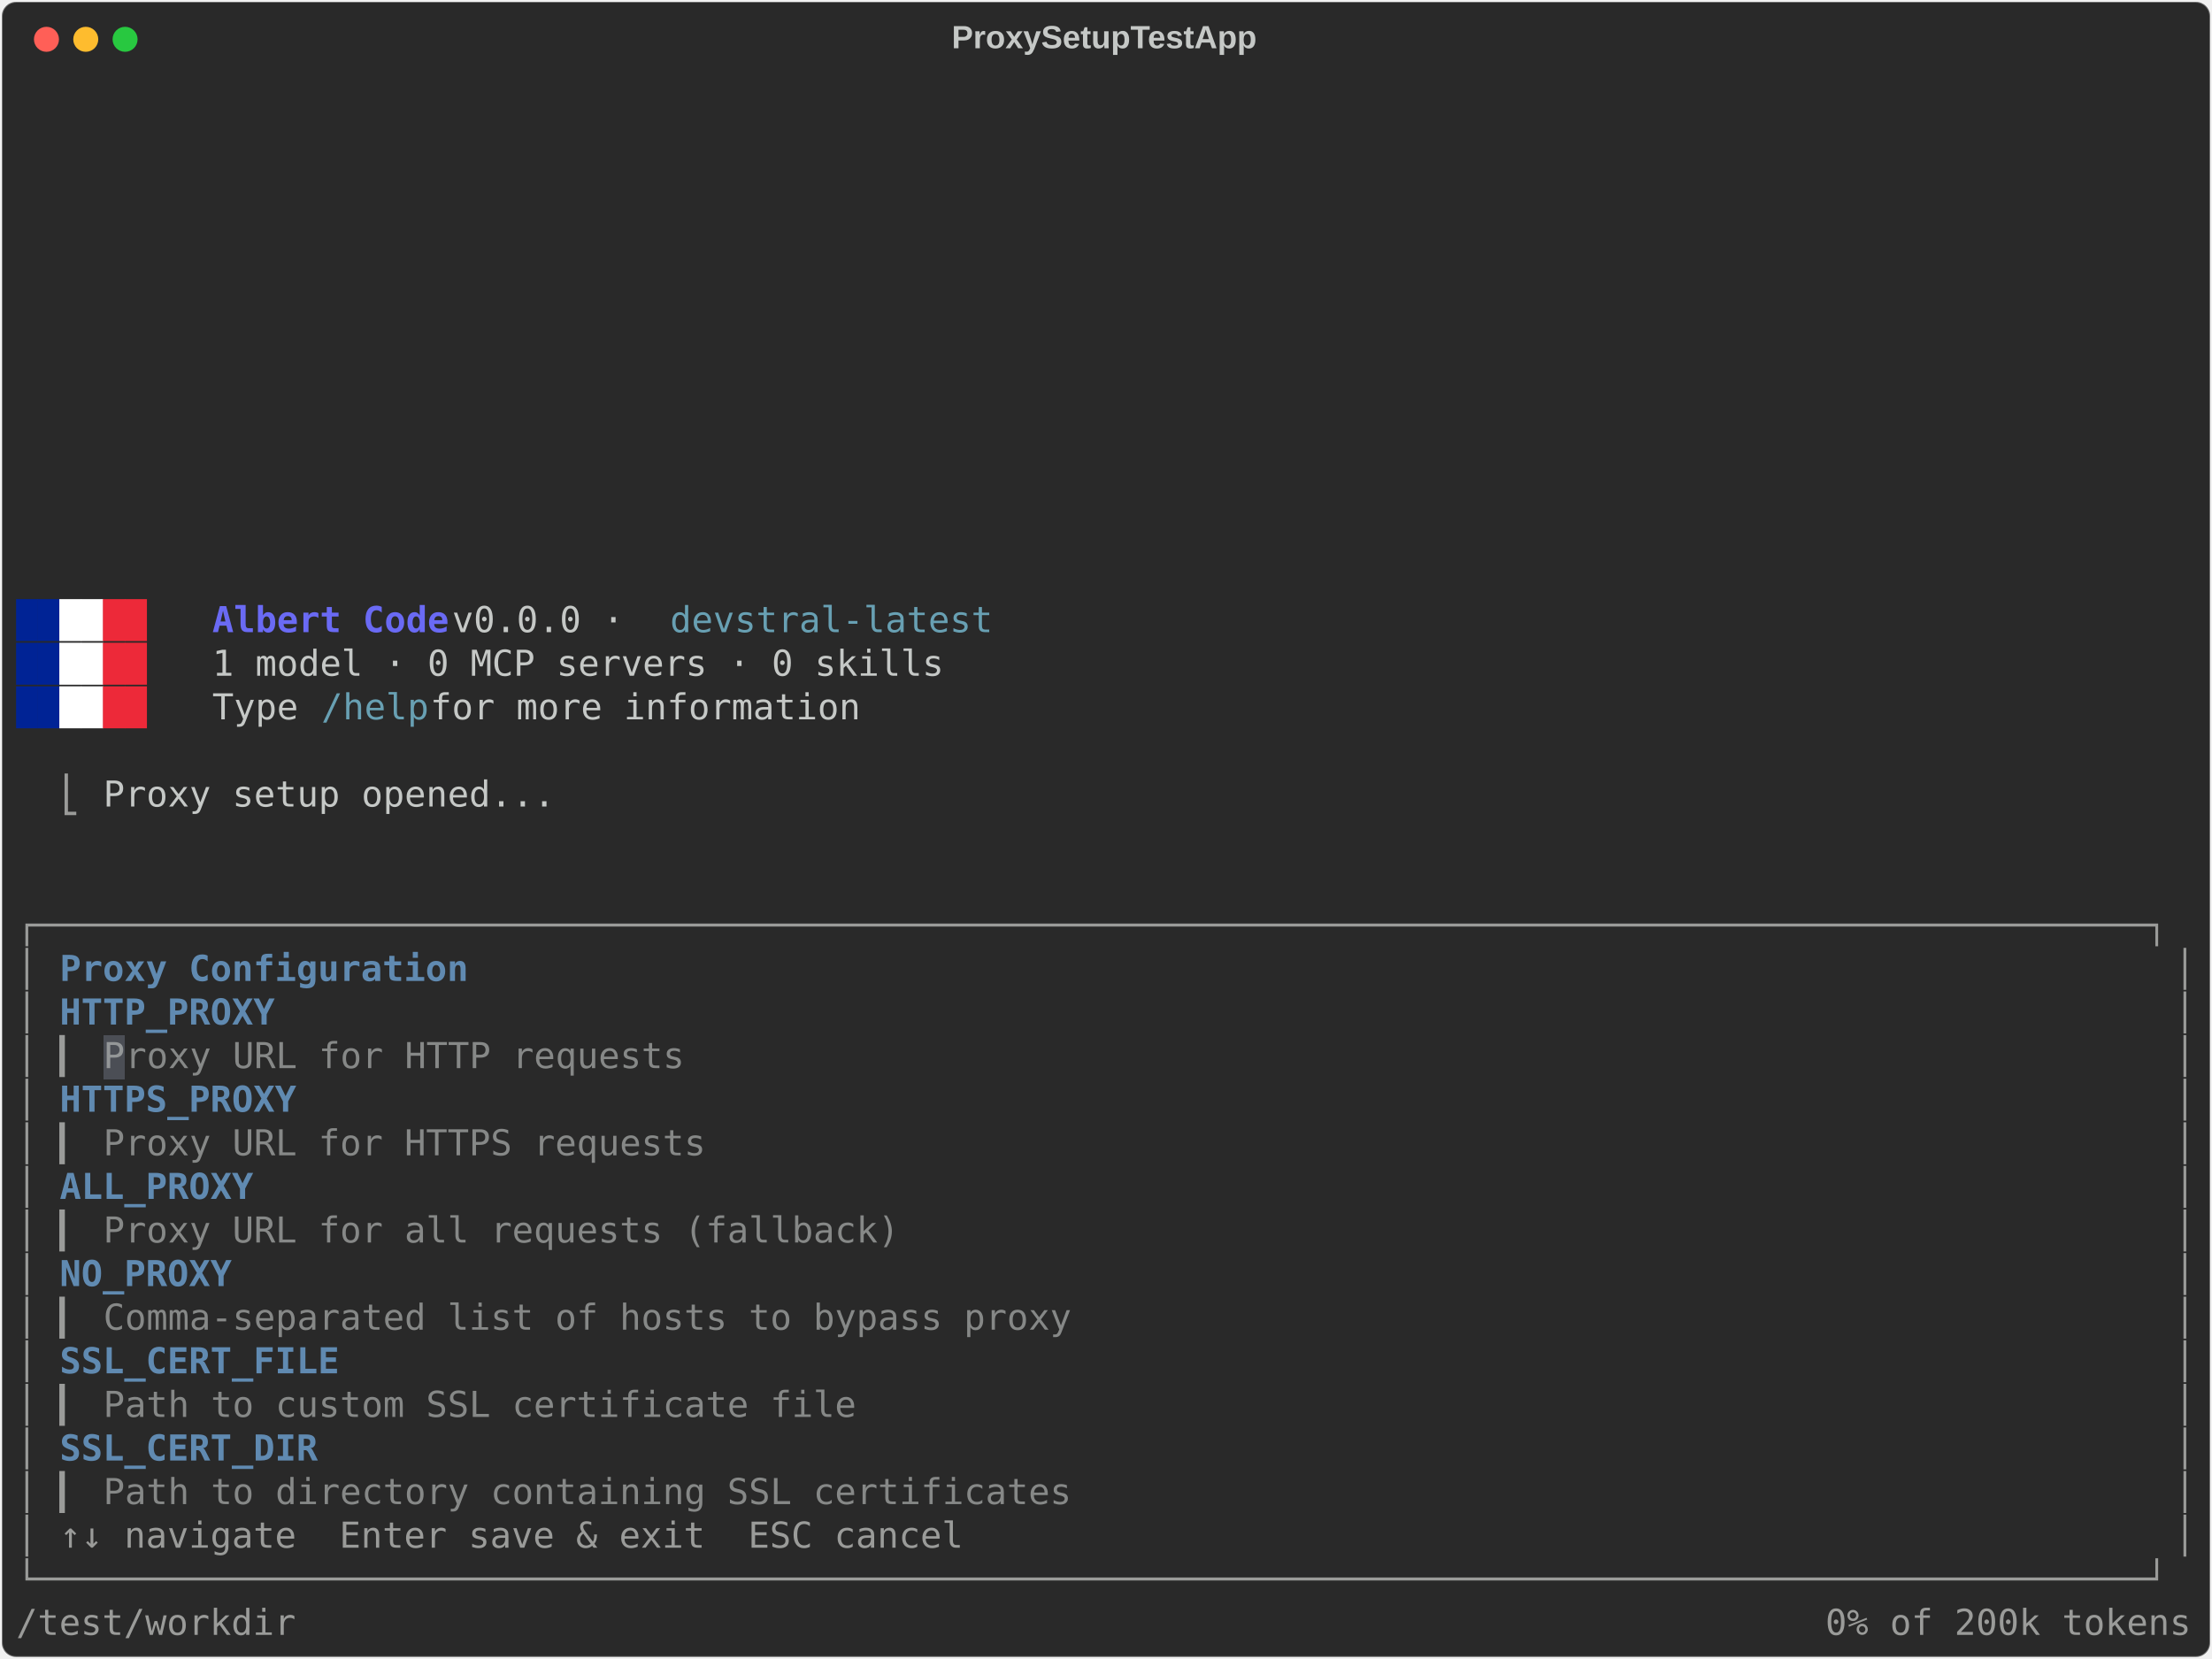
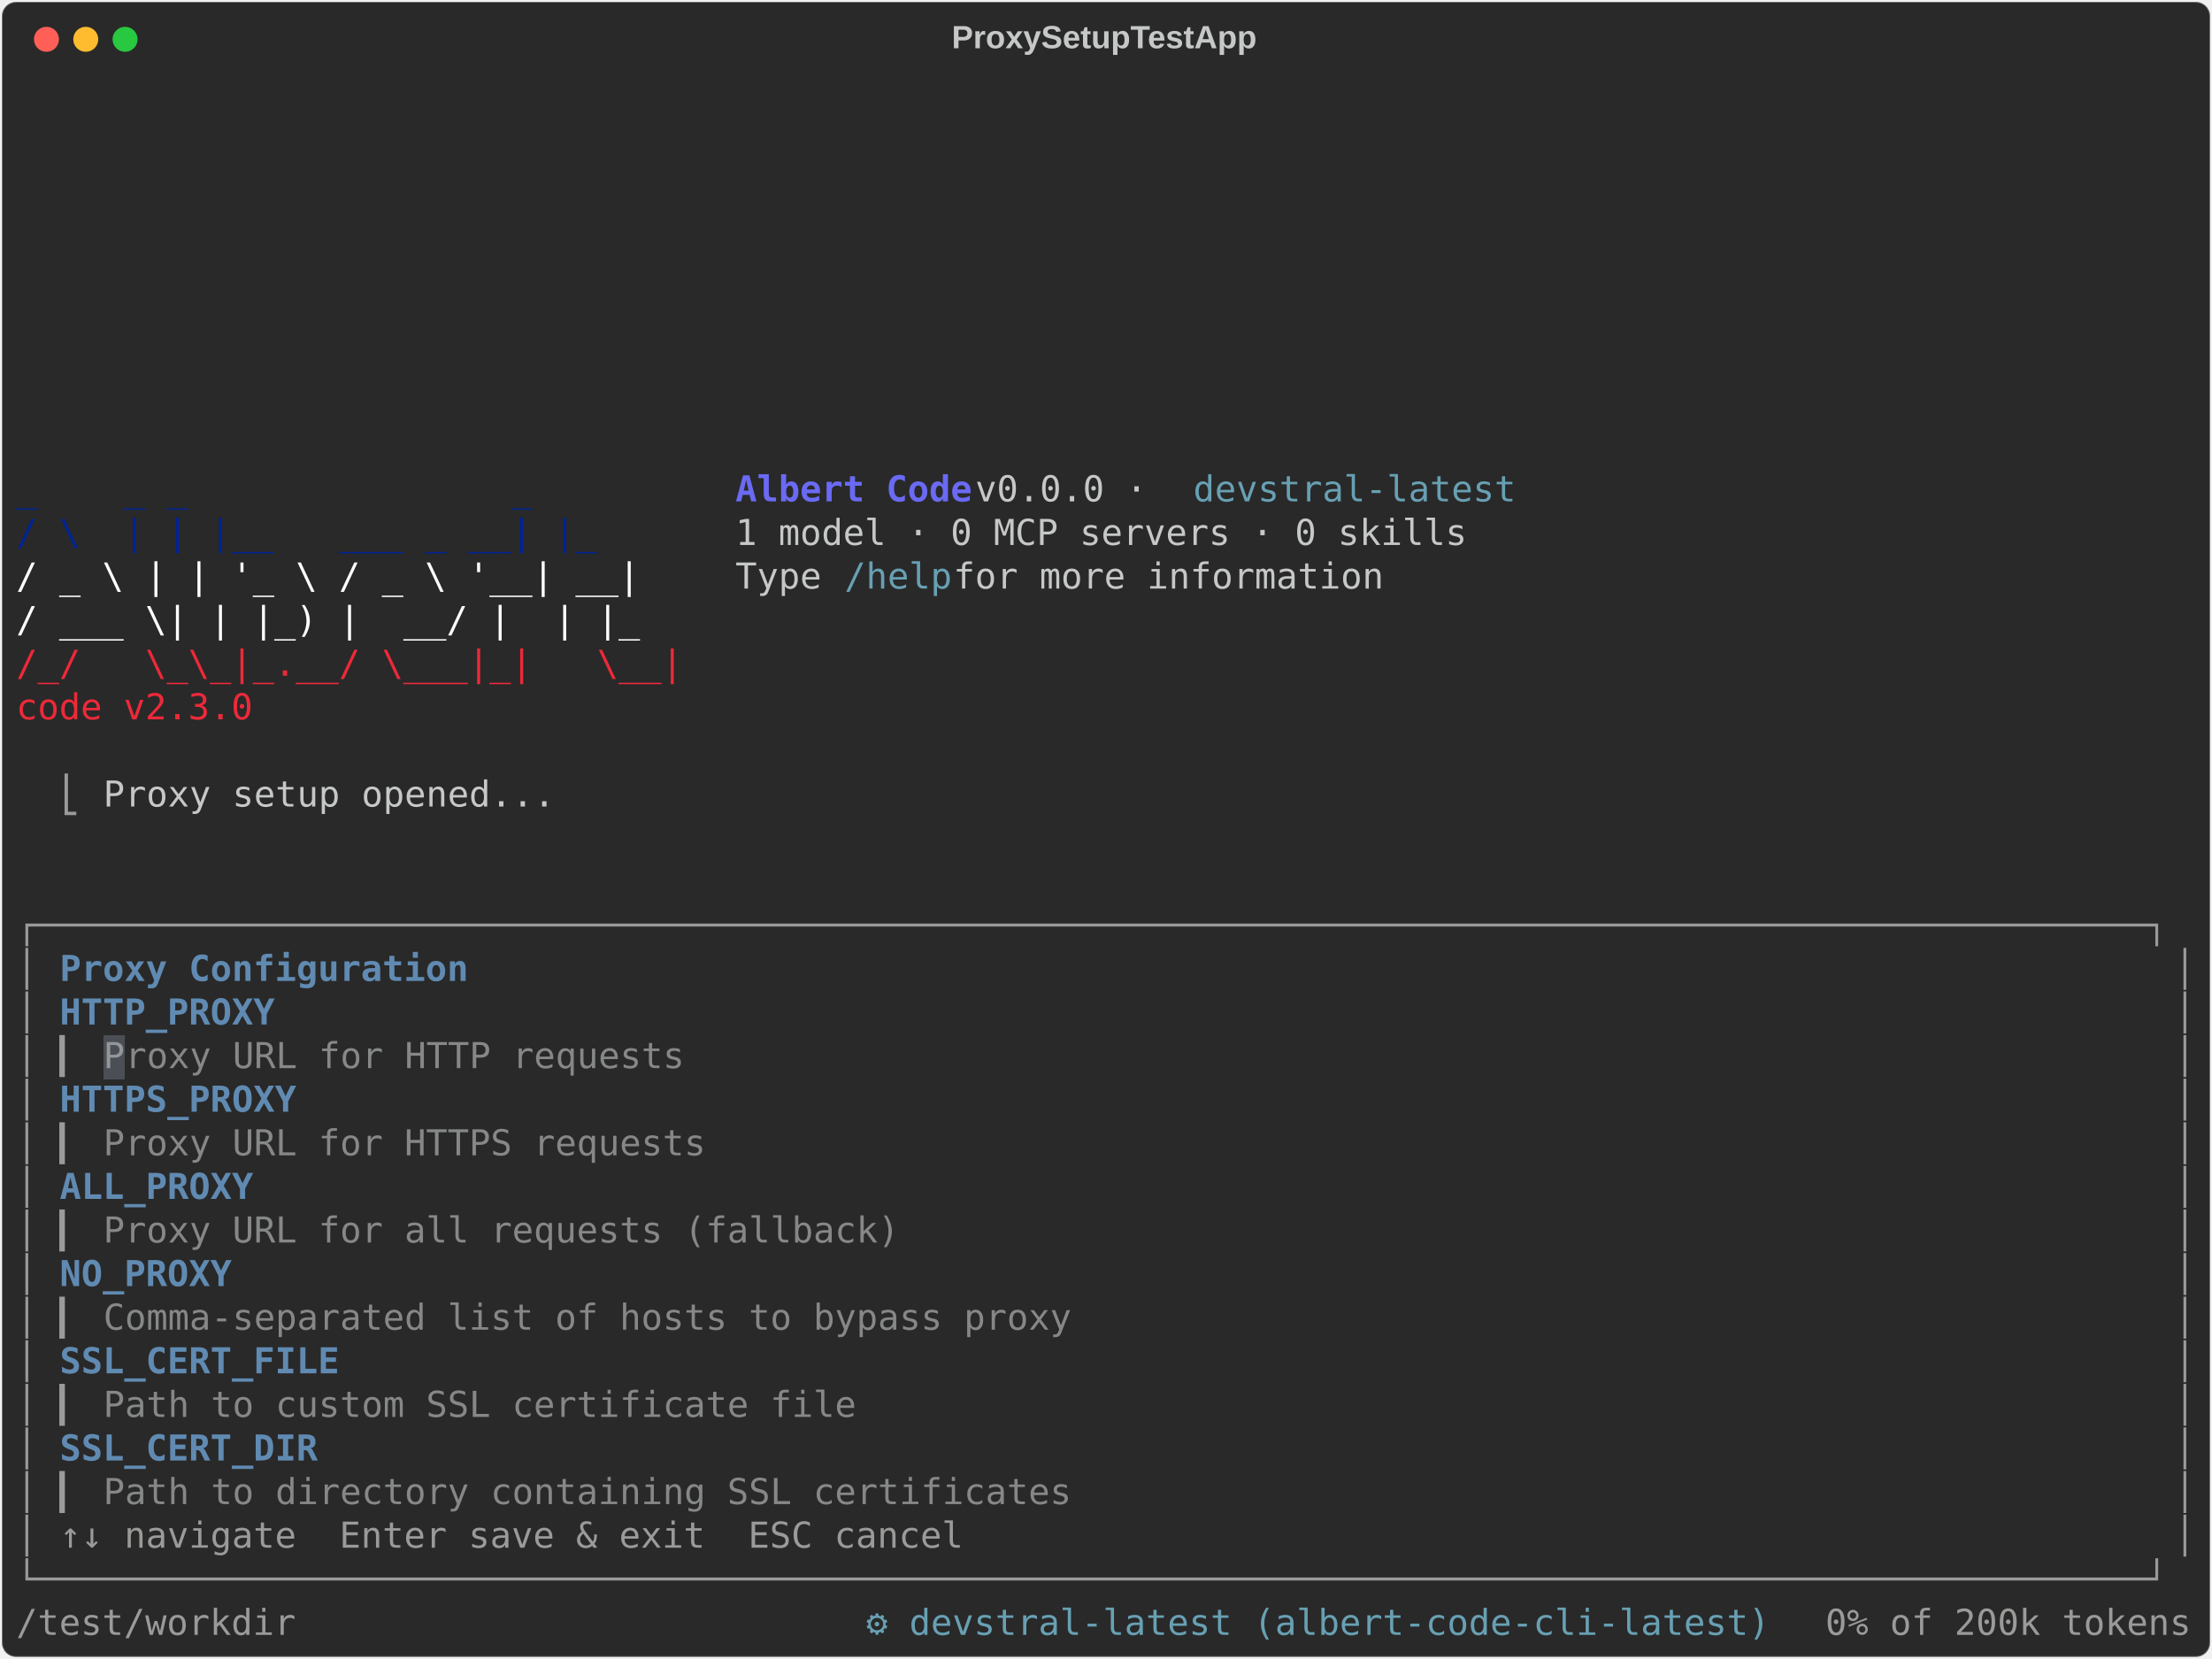
<svg xmlns="http://www.w3.org/2000/svg" class="rich-terminal" viewBox="0 0 1238 928.4">
  <style>

    @font-face {
        font-family: "Fira Code";
        src: local("FiraCode-Regular"),
                url("https://cdnjs.cloudflare.com/ajax/libs/firacode/6.2.0/woff2/FiraCode-Regular.woff2") format("woff2"),
                url("https://cdnjs.cloudflare.com/ajax/libs/firacode/6.2.0/woff/FiraCode-Regular.woff") format("woff");
        font-style: normal;
        font-weight: 400;
    }
    @font-face {
        font-family: "Fira Code";
        src: local("FiraCode-Bold"),
                url("https://cdnjs.cloudflare.com/ajax/libs/firacode/6.2.0/woff2/FiraCode-Bold.woff2") format("woff2"),
                url("https://cdnjs.cloudflare.com/ajax/libs/firacode/6.2.0/woff/FiraCode-Bold.woff") format("woff");
        font-style: bold;
        font-weight: 700;
    }

    .terminal-matrix {
        font-family: Fira Code, monospace;
        font-size: 20px;
        line-height: 24.4px;
        font-variant-east-asian: full-width;
    }

    .terminal-title {
        font-size: 18px;
        font-weight: bold;
        font-family: arial;
    }

    .terminal-r1 { fill: #c5c8c6 }
.terminal-r2 { fill: #002395 }
- .terminal-r3 { fill: #ffffff }
- .terminal-r4 { fill: #ed2939 }
- .terminal-r5 { fill: #6a6af4;font-weight: bold }
- .terminal-r6 { fill: #68a0b3 }
+ .terminal-r3 { fill: #6a6af4;font-weight: bold }
+ .terminal-r4 { fill: #68a0b3 }
+ .terminal-r5 { fill: #ffffff }
+ .terminal-r6 { fill: #ed2939 }
.terminal-r7 { fill: #9a9b99 }
.terminal-r8 { fill: #608ab1;font-weight: bold }
.terminal-r9 { fill: #949798 }
.terminal-r10 { fill: #868887 }
    </style>
  <defs>
    <clipPath id="terminal-clip-terminal">
      <rect x="0" y="0" width="1219.0" height="877.4" />
    </clipPath>
    <clipPath id="terminal-line-0">
      <rect x="0" y="1.5" width="1220" height="24.65" />
    </clipPath>
    <clipPath id="terminal-line-1">
      <rect x="0" y="25.9" width="1220" height="24.65" />
    </clipPath>
    <clipPath id="terminal-line-2">
      <rect x="0" y="50.3" width="1220" height="24.65" />
    </clipPath>
    <clipPath id="terminal-line-3">
      <rect x="0" y="74.7" width="1220" height="24.65" />
    </clipPath>
    <clipPath id="terminal-line-4">
      <rect x="0" y="99.1" width="1220" height="24.65" />
    </clipPath>
    <clipPath id="terminal-line-5">
      <rect x="0" y="123.5" width="1220" height="24.65" />
    </clipPath>
    <clipPath id="terminal-line-6">
      <rect x="0" y="147.9" width="1220" height="24.65" />
    </clipPath>
    <clipPath id="terminal-line-7">
      <rect x="0" y="172.3" width="1220" height="24.65" />
    </clipPath>
    <clipPath id="terminal-line-8">
      <rect x="0" y="196.7" width="1220" height="24.65" />
    </clipPath>
    <clipPath id="terminal-line-9">
      <rect x="0" y="221.1" width="1220" height="24.65" />
    </clipPath>
    <clipPath id="terminal-line-10">
      <rect x="0" y="245.5" width="1220" height="24.65" />
    </clipPath>
    <clipPath id="terminal-line-11">
      <rect x="0" y="269.9" width="1220" height="24.65" />
    </clipPath>
    <clipPath id="terminal-line-12">
      <rect x="0" y="294.3" width="1220" height="24.65" />
    </clipPath>
    <clipPath id="terminal-line-13">
      <rect x="0" y="318.7" width="1220" height="24.65" />
    </clipPath>
    <clipPath id="terminal-line-14">
      <rect x="0" y="343.1" width="1220" height="24.65" />
    </clipPath>
    <clipPath id="terminal-line-15">
      <rect x="0" y="367.5" width="1220" height="24.65" />
    </clipPath>
    <clipPath id="terminal-line-16">
      <rect x="0" y="391.9" width="1220" height="24.65" />
    </clipPath>
    <clipPath id="terminal-line-17">
      <rect x="0" y="416.3" width="1220" height="24.65" />
    </clipPath>
    <clipPath id="terminal-line-18">
      <rect x="0" y="440.7" width="1220" height="24.65" />
    </clipPath>
    <clipPath id="terminal-line-19">
      <rect x="0" y="465.1" width="1220" height="24.65" />
    </clipPath>
    <clipPath id="terminal-line-20">
      <rect x="0" y="489.5" width="1220" height="24.65" />
    </clipPath>
    <clipPath id="terminal-line-21">
      <rect x="0" y="513.9" width="1220" height="24.65" />
    </clipPath>
    <clipPath id="terminal-line-22">
      <rect x="0" y="538.3" width="1220" height="24.65" />
    </clipPath>
    <clipPath id="terminal-line-23">
      <rect x="0" y="562.7" width="1220" height="24.65" />
    </clipPath>
    <clipPath id="terminal-line-24">
      <rect x="0" y="587.1" width="1220" height="24.65" />
    </clipPath>
    <clipPath id="terminal-line-25">
      <rect x="0" y="611.5" width="1220" height="24.65" />
    </clipPath>
    <clipPath id="terminal-line-26">
      <rect x="0" y="635.9" width="1220" height="24.65" />
    </clipPath>
    <clipPath id="terminal-line-27">
      <rect x="0" y="660.3" width="1220" height="24.65" />
    </clipPath>
    <clipPath id="terminal-line-28">
      <rect x="0" y="684.7" width="1220" height="24.65" />
    </clipPath>
    <clipPath id="terminal-line-29">
      <rect x="0" y="709.1" width="1220" height="24.65" />
    </clipPath>
    <clipPath id="terminal-line-30">
      <rect x="0" y="733.5" width="1220" height="24.65" />
    </clipPath>
    <clipPath id="terminal-line-31">
      <rect x="0" y="757.9" width="1220" height="24.65" />
    </clipPath>
    <clipPath id="terminal-line-32">
      <rect x="0" y="782.3" width="1220" height="24.65" />
    </clipPath>
    <clipPath id="terminal-line-33">
      <rect x="0" y="806.7" width="1220" height="24.65" />
    </clipPath>
    <clipPath id="terminal-line-34">
      <rect x="0" y="831.1" width="1220" height="24.65" />
    </clipPath>
  </defs>
  <rect fill="#292929" stroke="rgba(255,255,255,0.35)" stroke-width="1" x="1" y="1" width="1236" height="926.4" rx="8" />
  <text class="terminal-title" fill="#c5c8c6" text-anchor="middle" x="618" y="27">ProxySetupTestApp</text>
  <g transform="translate(26,22)">
    <circle cx="0" cy="0" r="7" fill="#ff5f57" />
    <circle cx="22" cy="0" r="7" fill="#febc2e" />
    <circle cx="44" cy="0" r="7" fill="#28c840" />
  </g>
  <g transform="translate(9, 41)" clip-path="url(#terminal-clip-terminal)">
    <rect fill="#4b4e55" x="48.8" y="538.3" width="12.2" height="24.65" shape-rendering="crispEdges" />
    <g class="terminal-matrix">
      <text class="terminal-r1" x="1220" y="20" textLength="12.2" clip-path="url(#terminal-line-0)">
</text>
      <text class="terminal-r1" x="1220" y="44.4" textLength="12.2" clip-path="url(#terminal-line-1)">
</text>
      <text class="terminal-r1" x="1220" y="68.8" textLength="12.2" clip-path="url(#terminal-line-2)">
</text>
      <text class="terminal-r1" x="1220" y="93.2" textLength="12.2" clip-path="url(#terminal-line-3)">
</text>
      <text class="terminal-r1" x="1220" y="117.6" textLength="12.2" clip-path="url(#terminal-line-4)">
</text>
      <text class="terminal-r1" x="1220" y="142" textLength="12.2" clip-path="url(#terminal-line-5)">
</text>
      <text class="terminal-r1" x="1220" y="166.4" textLength="12.2" clip-path="url(#terminal-line-6)">
</text>
      <text class="terminal-r1" x="1220" y="190.8" textLength="12.2" clip-path="url(#terminal-line-7)">
</text>
      <text class="terminal-r1" x="1220" y="215.2" textLength="12.2" clip-path="url(#terminal-line-8)">
</text>
+       <text class="terminal-r2" x="0" y="239.6" textLength="378.2" clip-path="url(#terminal-line-9)">    _    _ _               _   </text>
+       <text class="terminal-r3" x="402.6" y="239.6" textLength="134.2" clip-path="url(#terminal-line-9)">Albert Code</text>
+       <text class="terminal-r1" x="536.8" y="239.6" textLength="122" clip-path="url(#terminal-line-9)"> v0.0.0 · </text>
+       <text class="terminal-r4" x="658.8" y="239.6" textLength="183" clip-path="url(#terminal-line-9)">devstral-latest</text>
      <text class="terminal-r1" x="1220" y="239.6" textLength="12.2" clip-path="url(#terminal-line-9)">
</text>
+       <text class="terminal-r2" x="0" y="264" textLength="378.2" clip-path="url(#terminal-line-10)">   / \  | | |__   ___ _ __| |_ </text>
+       <text class="terminal-r1" x="402.6" y="264" textLength="414.8" clip-path="url(#terminal-line-10)">1 model · 0 MCP servers · 0 skills</text>
      <text class="terminal-r1" x="1220" y="264" textLength="12.2" clip-path="url(#terminal-line-10)">
</text>
+       <text class="terminal-r5" x="0" y="288.4" textLength="378.2" clip-path="url(#terminal-line-11)">  / _ \ | | '_ \ / _ \ '__| __|</text>
+       <text class="terminal-r1" x="402.6" y="288.4" textLength="61" clip-path="url(#terminal-line-11)">Type </text>
+       <text class="terminal-r4" x="463.6" y="288.4" textLength="61" clip-path="url(#terminal-line-11)">/help</text>
+       <text class="terminal-r1" x="524.6" y="288.4" textLength="256.2" clip-path="url(#terminal-line-11)"> for more information</text>
      <text class="terminal-r1" x="1220" y="288.4" textLength="12.2" clip-path="url(#terminal-line-11)">
</text>
-       <text class="terminal-r2" x="0" y="312.8" textLength="12.2" clip-path="url(#terminal-line-12)">█</text>
-       <text class="terminal-r2" x="12.2" y="312.8" textLength="12.2" clip-path="url(#terminal-line-12)">█</text>
-       <text class="terminal-r3" x="24.4" y="312.8" textLength="12.2" clip-path="url(#terminal-line-12)">█</text>
-       <text class="terminal-r3" x="36.6" y="312.8" textLength="12.2" clip-path="url(#terminal-line-12)">█</text>
-       <text class="terminal-r4" x="48.8" y="312.8" textLength="12.2" clip-path="url(#terminal-line-12)">█</text>
-       <text class="terminal-r4" x="61" y="312.8" textLength="12.2" clip-path="url(#terminal-line-12)">█</text>
-       <text class="terminal-r5" x="109.8" y="312.8" textLength="134.2" clip-path="url(#terminal-line-12)">Albert Code</text>
-       <text class="terminal-r1" x="244" y="312.8" textLength="122" clip-path="url(#terminal-line-12)"> v0.0.0 · </text>
-       <text class="terminal-r6" x="366" y="312.8" textLength="183" clip-path="url(#terminal-line-12)">devstral-latest</text>
+       <text class="terminal-r5" x="0" y="312.8" textLength="378.2" clip-path="url(#terminal-line-12)"> / ___ \| | |_) |  __/ |  | |_ </text>
      <text class="terminal-r1" x="1220" y="312.8" textLength="12.2" clip-path="url(#terminal-line-12)">
</text>
-       <text class="terminal-r2" x="0" y="337.2" textLength="12.2" clip-path="url(#terminal-line-13)">█</text>
-       <text class="terminal-r2" x="12.2" y="337.2" textLength="12.2" clip-path="url(#terminal-line-13)">█</text>
-       <text class="terminal-r3" x="24.4" y="337.2" textLength="12.2" clip-path="url(#terminal-line-13)">█</text>
-       <text class="terminal-r3" x="36.6" y="337.2" textLength="12.2" clip-path="url(#terminal-line-13)">█</text>
-       <text class="terminal-r4" x="48.8" y="337.2" textLength="12.2" clip-path="url(#terminal-line-13)">█</text>
-       <text class="terminal-r4" x="61" y="337.2" textLength="12.2" clip-path="url(#terminal-line-13)">█</text>
-       <text class="terminal-r1" x="109.8" y="337.2" textLength="414.8" clip-path="url(#terminal-line-13)">1 model · 0 MCP servers · 0 skills</text>
+       <text class="terminal-r6" x="0" y="337.2" textLength="378.2" clip-path="url(#terminal-line-13)">/_/   \_\_|_.__/ \___|_|   \__|</text>
      <text class="terminal-r1" x="1220" y="337.2" textLength="12.2" clip-path="url(#terminal-line-13)">
</text>
-       <text class="terminal-r2" x="0" y="361.6" textLength="12.2" clip-path="url(#terminal-line-14)">█</text>
-       <text class="terminal-r2" x="12.2" y="361.6" textLength="12.2" clip-path="url(#terminal-line-14)">█</text>
-       <text class="terminal-r3" x="24.4" y="361.6" textLength="12.2" clip-path="url(#terminal-line-14)">█</text>
-       <text class="terminal-r3" x="36.6" y="361.6" textLength="12.2" clip-path="url(#terminal-line-14)">█</text>
-       <text class="terminal-r4" x="48.8" y="361.6" textLength="12.2" clip-path="url(#terminal-line-14)">█</text>
-       <text class="terminal-r4" x="61" y="361.6" textLength="12.2" clip-path="url(#terminal-line-14)">█</text>
-       <text class="terminal-r1" x="109.8" y="361.6" textLength="61" clip-path="url(#terminal-line-14)">Type </text>
-       <text class="terminal-r6" x="170.8" y="361.6" textLength="61" clip-path="url(#terminal-line-14)">/help</text>
-       <text class="terminal-r1" x="231.8" y="361.6" textLength="256.2" clip-path="url(#terminal-line-14)"> for more information</text>
+       <text class="terminal-r6" x="0" y="361.6" textLength="353.8" clip-path="url(#terminal-line-14)">                  code v2.3.0</text>
      <text class="terminal-r1" x="1220" y="361.6" textLength="12.2" clip-path="url(#terminal-line-14)">
</text>
      <text class="terminal-r1" x="1220" y="386" textLength="12.2" clip-path="url(#terminal-line-15)">
</text>
      <text class="terminal-r7" x="24.4" y="410.4" textLength="12.2" clip-path="url(#terminal-line-16)">⎣</text>
      <text class="terminal-r1" x="48.8" y="410.4" textLength="256.2" clip-path="url(#terminal-line-16)">Proxy setup opened...</text>
      <text class="terminal-r1" x="1220" y="410.4" textLength="12.2" clip-path="url(#terminal-line-16)">
</text>
      <text class="terminal-r1" x="1220" y="434.8" textLength="12.2" clip-path="url(#terminal-line-17)">
</text>
      <text class="terminal-r1" x="1220" y="459.2" textLength="12.2" clip-path="url(#terminal-line-18)">
</text>
      <text class="terminal-r7" x="0" y="483.6" textLength="1220" clip-path="url(#terminal-line-19)">┌──────────────────────────────────────────────────────────────────────────────────────────────────┐</text>
      <text class="terminal-r1" x="1220" y="483.6" textLength="12.2" clip-path="url(#terminal-line-19)">
</text>
      <text class="terminal-r7" x="0" y="508" textLength="12.2" clip-path="url(#terminal-line-20)">│</text>
      <text class="terminal-r8" x="24.4" y="508" textLength="231.8" clip-path="url(#terminal-line-20)">Proxy Configuration</text>
      <text class="terminal-r7" x="1207.8" y="508" textLength="12.2" clip-path="url(#terminal-line-20)">│</text>
      <text class="terminal-r1" x="1220" y="508" textLength="12.2" clip-path="url(#terminal-line-20)">
</text>
      <text class="terminal-r7" x="0" y="532.4" textLength="12.2" clip-path="url(#terminal-line-21)">│</text>
      <text class="terminal-r8" x="24.4" y="532.4" textLength="122" clip-path="url(#terminal-line-21)">HTTP_PROXY</text>
      <text class="terminal-r7" x="1207.8" y="532.4" textLength="12.2" clip-path="url(#terminal-line-21)">│</text>
      <text class="terminal-r1" x="1220" y="532.4" textLength="12.2" clip-path="url(#terminal-line-21)">
</text>
      <text class="terminal-r7" x="0" y="556.8" textLength="12.2" clip-path="url(#terminal-line-22)">│</text>
      <text class="terminal-r7" x="24.4" y="556.8" textLength="12.2" clip-path="url(#terminal-line-22)">▎</text>
      <text class="terminal-r9" x="48.8" y="556.8" textLength="12.2" clip-path="url(#terminal-line-22)">P</text>
      <text class="terminal-r10" x="61" y="556.8" textLength="317.2" clip-path="url(#terminal-line-22)">roxy URL for HTTP requests</text>
      <text class="terminal-r7" x="1207.8" y="556.8" textLength="12.2" clip-path="url(#terminal-line-22)">│</text>
      <text class="terminal-r1" x="1220" y="556.8" textLength="12.2" clip-path="url(#terminal-line-22)">
</text>
      <text class="terminal-r7" x="0" y="581.2" textLength="12.2" clip-path="url(#terminal-line-23)">│</text>
      <text class="terminal-r8" x="24.4" y="581.2" textLength="134.2" clip-path="url(#terminal-line-23)">HTTPS_PROXY</text>
      <text class="terminal-r7" x="1207.8" y="581.2" textLength="12.2" clip-path="url(#terminal-line-23)">│</text>
      <text class="terminal-r1" x="1220" y="581.2" textLength="12.2" clip-path="url(#terminal-line-23)">
</text>
      <text class="terminal-r7" x="0" y="605.6" textLength="12.2" clip-path="url(#terminal-line-24)">│</text>
      <text class="terminal-r7" x="24.4" y="605.6" textLength="12.2" clip-path="url(#terminal-line-24)">▎</text>
      <text class="terminal-r10" x="48.8" y="605.6" textLength="341.6" clip-path="url(#terminal-line-24)">Proxy URL for HTTPS requests</text>
      <text class="terminal-r7" x="1207.8" y="605.6" textLength="12.2" clip-path="url(#terminal-line-24)">│</text>
      <text class="terminal-r1" x="1220" y="605.6" textLength="12.2" clip-path="url(#terminal-line-24)">
</text>
      <text class="terminal-r7" x="0" y="630" textLength="12.2" clip-path="url(#terminal-line-25)">│</text>
      <text class="terminal-r8" x="24.4" y="630" textLength="109.8" clip-path="url(#terminal-line-25)">ALL_PROXY</text>
      <text class="terminal-r7" x="1207.8" y="630" textLength="12.2" clip-path="url(#terminal-line-25)">│</text>
      <text class="terminal-r1" x="1220" y="630" textLength="12.2" clip-path="url(#terminal-line-25)">
</text>
      <text class="terminal-r7" x="0" y="654.4" textLength="12.2" clip-path="url(#terminal-line-26)">│</text>
      <text class="terminal-r7" x="24.4" y="654.4" textLength="12.2" clip-path="url(#terminal-line-26)">▎</text>
      <text class="terminal-r10" x="48.8" y="654.4" textLength="451.4" clip-path="url(#terminal-line-26)">Proxy URL for all requests (fallback)</text>
      <text class="terminal-r7" x="1207.8" y="654.4" textLength="12.2" clip-path="url(#terminal-line-26)">│</text>
      <text class="terminal-r1" x="1220" y="654.4" textLength="12.2" clip-path="url(#terminal-line-26)">
</text>
      <text class="terminal-r7" x="0" y="678.8" textLength="12.2" clip-path="url(#terminal-line-27)">│</text>
      <text class="terminal-r8" x="24.4" y="678.8" textLength="97.6" clip-path="url(#terminal-line-27)">NO_PROXY</text>
      <text class="terminal-r7" x="1207.8" y="678.8" textLength="12.2" clip-path="url(#terminal-line-27)">│</text>
      <text class="terminal-r1" x="1220" y="678.8" textLength="12.2" clip-path="url(#terminal-line-27)">
</text>
      <text class="terminal-r7" x="0" y="703.2" textLength="12.2" clip-path="url(#terminal-line-28)">│</text>
      <text class="terminal-r7" x="24.4" y="703.2" textLength="12.2" clip-path="url(#terminal-line-28)">▎</text>
      <text class="terminal-r10" x="48.8" y="703.2" textLength="549" clip-path="url(#terminal-line-28)">Comma-separated list of hosts to bypass proxy</text>
      <text class="terminal-r7" x="1207.8" y="703.2" textLength="12.2" clip-path="url(#terminal-line-28)">│</text>
      <text class="terminal-r1" x="1220" y="703.2" textLength="12.2" clip-path="url(#terminal-line-28)">
</text>
      <text class="terminal-r7" x="0" y="727.6" textLength="12.2" clip-path="url(#terminal-line-29)">│</text>
      <text class="terminal-r8" x="24.4" y="727.6" textLength="158.6" clip-path="url(#terminal-line-29)">SSL_CERT_FILE</text>
      <text class="terminal-r7" x="1207.8" y="727.6" textLength="12.2" clip-path="url(#terminal-line-29)">│</text>
      <text class="terminal-r1" x="1220" y="727.6" textLength="12.2" clip-path="url(#terminal-line-29)">
</text>
      <text class="terminal-r7" x="0" y="752" textLength="12.2" clip-path="url(#terminal-line-30)">│</text>
      <text class="terminal-r7" x="24.4" y="752" textLength="12.2" clip-path="url(#terminal-line-30)">▎</text>
      <text class="terminal-r10" x="48.8" y="752" textLength="427" clip-path="url(#terminal-line-30)">Path to custom SSL certificate file</text>
      <text class="terminal-r7" x="1207.8" y="752" textLength="12.2" clip-path="url(#terminal-line-30)">│</text>
      <text class="terminal-r1" x="1220" y="752" textLength="12.2" clip-path="url(#terminal-line-30)">
</text>
      <text class="terminal-r7" x="0" y="776.4" textLength="12.2" clip-path="url(#terminal-line-31)">│</text>
      <text class="terminal-r8" x="24.4" y="776.4" textLength="146.4" clip-path="url(#terminal-line-31)">SSL_CERT_DIR</text>
      <text class="terminal-r7" x="1207.8" y="776.4" textLength="12.2" clip-path="url(#terminal-line-31)">│</text>
      <text class="terminal-r1" x="1220" y="776.4" textLength="12.2" clip-path="url(#terminal-line-31)">
</text>
      <text class="terminal-r7" x="0" y="800.8" textLength="12.2" clip-path="url(#terminal-line-32)">│</text>
      <text class="terminal-r7" x="24.4" y="800.8" textLength="12.2" clip-path="url(#terminal-line-32)">▎</text>
      <text class="terminal-r10" x="48.8" y="800.8" textLength="549" clip-path="url(#terminal-line-32)">Path to directory containing SSL certificates</text>
      <text class="terminal-r7" x="1207.8" y="800.8" textLength="12.2" clip-path="url(#terminal-line-32)">│</text>
      <text class="terminal-r1" x="1220" y="800.8" textLength="12.2" clip-path="url(#terminal-line-32)">
</text>
      <text class="terminal-r7" x="0" y="825.2" textLength="12.2" clip-path="url(#terminal-line-33)">│</text>
      <text class="terminal-r7" x="24.4" y="825.2" textLength="512.4" clip-path="url(#terminal-line-33)">↑↓ navigate  Enter save &amp; exit  ESC cancel</text>
      <text class="terminal-r7" x="1207.8" y="825.2" textLength="12.2" clip-path="url(#terminal-line-33)">│</text>
      <text class="terminal-r1" x="1220" y="825.2" textLength="12.2" clip-path="url(#terminal-line-33)">
</text>
      <text class="terminal-r7" x="0" y="849.6" textLength="1220" clip-path="url(#terminal-line-34)">└──────────────────────────────────────────────────────────────────────────────────────────────────┘</text>
      <text class="terminal-r1" x="1220" y="849.6" textLength="12.2" clip-path="url(#terminal-line-34)">
</text>
      <text class="terminal-r7" x="0" y="874" textLength="158.6" clip-path="url(#terminal-line-35)">/test/workdir</text>
+       <text class="terminal-r4" x="475.8" y="874" textLength="512.4" clip-path="url(#terminal-line-35)">⚙ devstral-latest (albert-code-cli-latest)</text>
      <text class="terminal-r7" x="1012.6" y="874" textLength="207.4" clip-path="url(#terminal-line-35)">0% of 200k tokens</text>
    </g>
  </g>
</svg>
